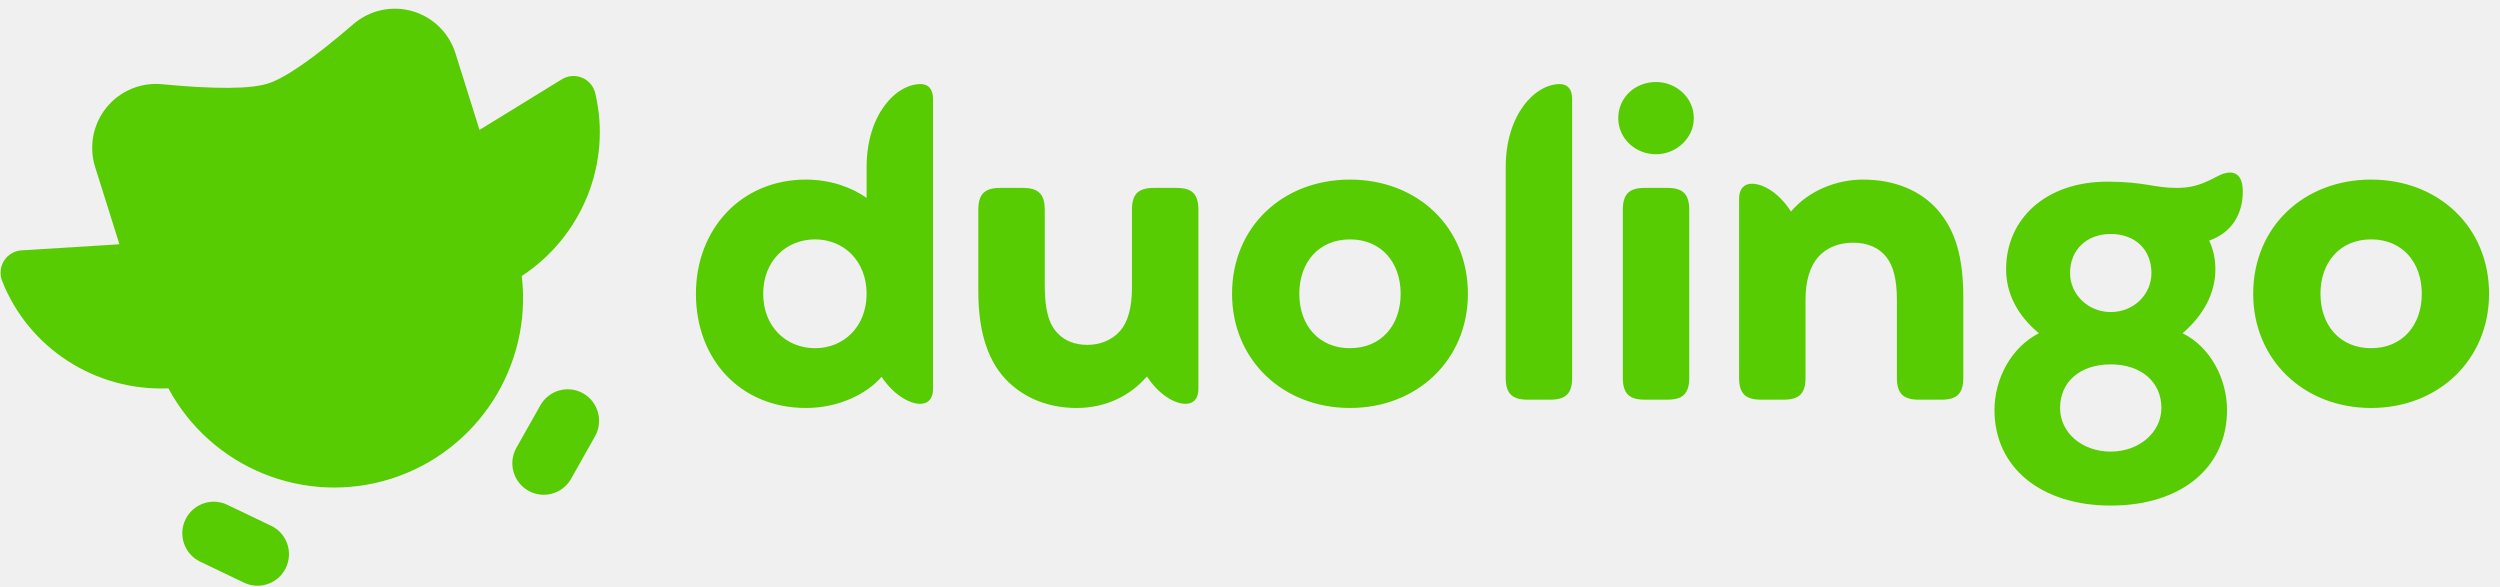
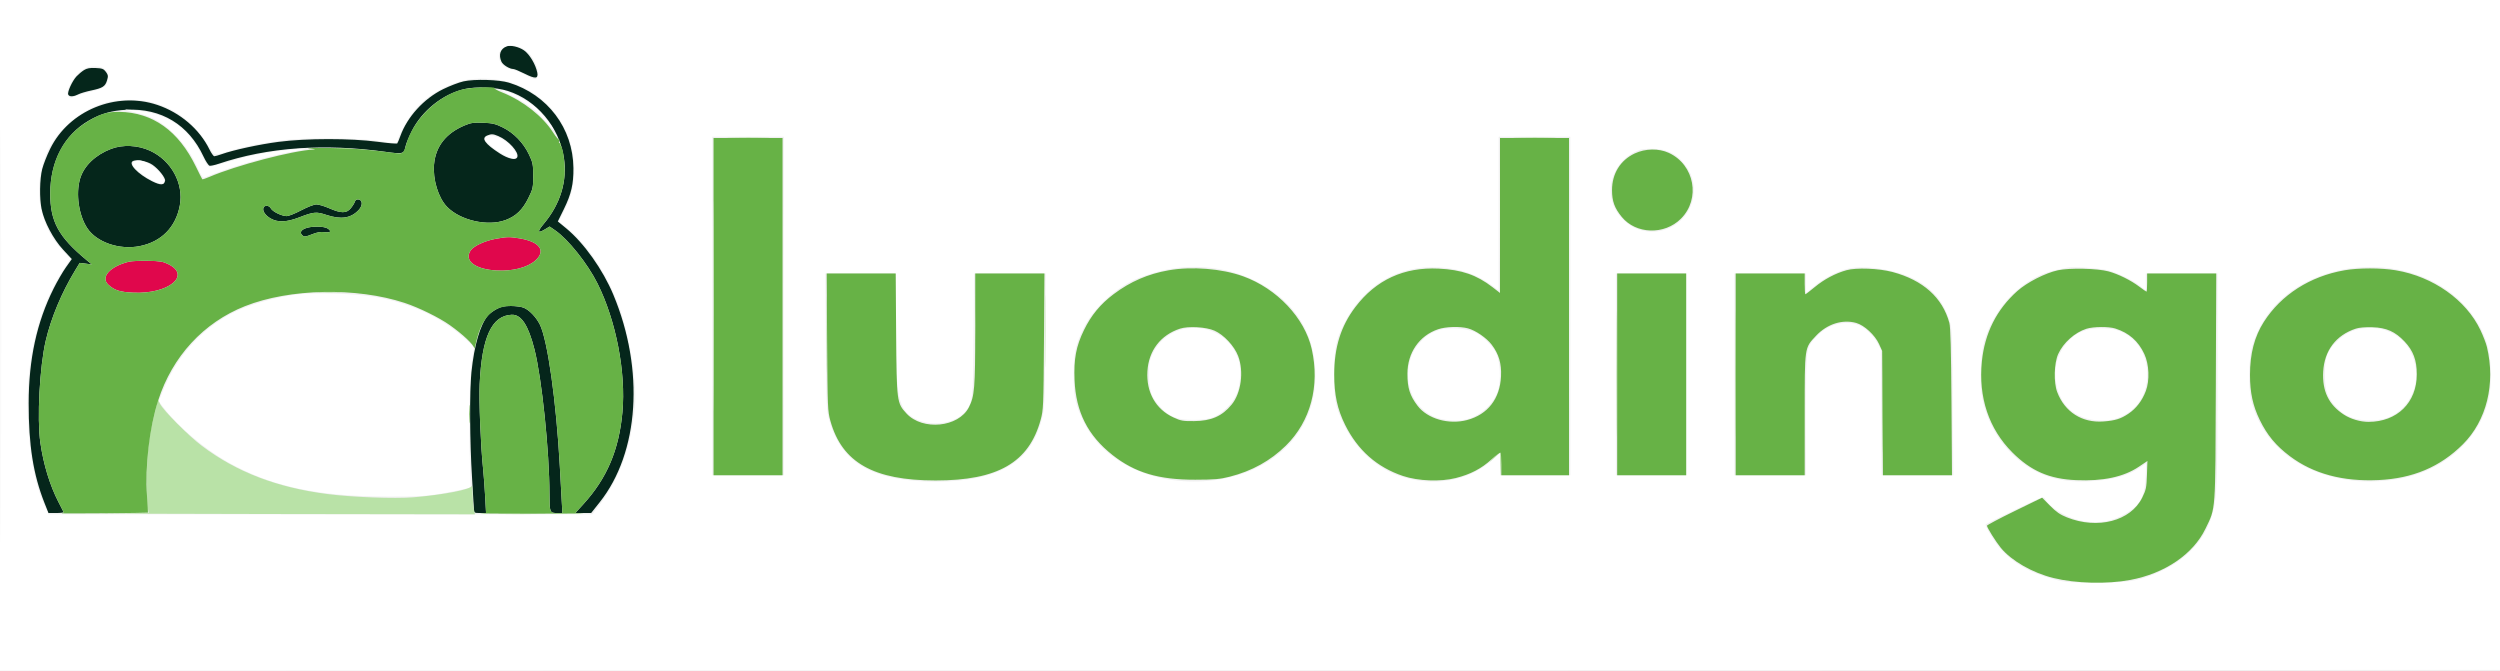
- <svg xmlns="http://www.w3.org/2000/svg" width="179" height="42" viewBox="0 0 179 42" fill="none">
-   <path fill-rule="evenodd" clip-rule="evenodd" d="M37.359 19.762C38.118 26.218 34.196 32.308 28.015 34.273C21.833 36.237 15.136 33.523 12.056 27.806C6.804 28.022 2.035 24.907 0.152 20.115C-0.036 19.637 0.017 19.098 0.292 18.664C0.568 18.231 1.034 17.956 1.545 17.924L8.55 17.49L6.811 11.957C6.352 10.495 6.654 8.9 7.616 7.707C8.577 6.514 10.071 5.884 11.592 6.029C15.398 6.392 17.925 6.377 19.174 5.984C20.422 5.591 22.466 4.171 25.303 1.725C26.465 0.725 28.05 0.376 29.521 0.797C30.992 1.219 32.153 2.353 32.612 3.817L34.333 9.3L40.226 5.678C40.663 5.409 41.202 5.366 41.675 5.562C42.149 5.758 42.5 6.17 42.619 6.67C43.804 11.643 41.717 16.9 37.359 19.762ZM19.436 37.657L16.239 36.126C15.121 35.613 13.799 36.097 13.271 37.211C12.742 38.325 13.204 39.658 14.306 40.203L17.505 41.734C18.624 42.246 19.946 41.763 20.474 40.648C21.002 39.534 20.541 38.201 19.438 37.656L19.436 37.657ZM41.755 28.165C41.236 27.87 40.621 27.794 40.046 27.954C39.471 28.115 38.983 28.498 38.69 29.019L36.946 32.112C36.375 33.191 36.764 34.53 37.823 35.132C38.883 35.734 40.228 35.381 40.859 34.336L42.602 31.243C43.215 30.157 42.836 28.78 41.755 28.165L41.755 28.165Z" fill="#58CC02" />
-   <path d="M118.572 5.871C117.055 5.871 115.866 7 115.866 8.457C115.866 9.885 117.055 11.044 118.572 11.044C120.029 11.044 121.277 9.885 121.277 8.457C121.277 7 120.029 5.871 118.572 5.871ZM65.914 6.019C64.16 6.019 62.048 8.19 62.048 11.966V14.166C60.948 13.393 59.432 12.858 57.708 12.858C53.069 12.858 49.828 16.396 49.828 21.035C49.828 25.733 53.01 29.211 57.708 29.211C60.086 29.211 62.108 28.171 63.119 26.981C63.952 28.23 65.081 28.914 65.884 28.914C66.449 28.914 66.806 28.557 66.806 27.843V7.09C66.806 6.376 66.479 6.019 65.914 6.019ZM111.673 6.019C109.919 6.019 107.808 8.19 107.808 11.966V27.041C107.808 28.141 108.224 28.617 109.384 28.617H110.99C112.149 28.617 112.565 28.141 112.565 27.041V7.09C112.565 6.376 112.238 6.019 111.673 6.019ZM159.663 12.352C159.395 12.352 159.098 12.442 158.712 12.65C157.493 13.304 156.809 13.453 155.798 13.453C154.281 13.453 153.508 13.007 150.892 13.007C146.461 13.007 143.637 15.683 143.637 19.28C143.637 21.035 144.469 22.61 145.986 23.859C143.994 24.87 142.804 27.13 142.804 29.36C142.804 33.493 146.164 36.199 151.13 36.199C156.154 36.199 159.455 33.493 159.455 29.36C159.455 27.13 158.266 24.84 156.273 23.859C157.73 22.61 158.622 21.035 158.622 19.28C158.622 18.537 158.474 17.853 158.176 17.229C159.841 16.634 160.585 15.296 160.585 13.691C160.585 12.917 160.317 12.352 159.663 12.352ZM96.658 12.858C91.841 12.858 88.214 16.247 88.214 21.035C88.214 25.762 91.841 29.211 96.658 29.211C101.475 29.211 105.102 25.762 105.102 21.035C105.102 16.247 101.475 12.858 96.658 12.858ZM133.379 12.858C131.476 12.858 129.484 13.661 128.235 15.147C127.402 13.839 126.272 13.155 125.44 13.155C124.875 13.155 124.518 13.512 124.518 14.226V27.041C124.518 28.141 124.935 28.617 126.094 28.617H127.7C128.859 28.617 129.276 28.141 129.276 27.041V21.451C129.276 20.083 129.603 19.072 130.168 18.418C130.762 17.734 131.654 17.377 132.665 17.377C133.736 17.377 134.538 17.734 135.074 18.418C135.579 19.072 135.817 20.053 135.817 21.481V27.041C135.817 28.2 136.293 28.617 137.393 28.617H138.998C140.099 28.617 140.574 28.2 140.574 27.041V21.332C140.574 18.329 139.98 16.485 138.761 15.058C137.541 13.661 135.698 12.858 133.379 12.858ZM169.772 12.858C164.956 12.858 161.328 16.247 161.328 21.035C161.328 25.762 164.956 29.211 169.772 29.211C174.589 29.211 178.217 25.762 178.217 21.035C178.217 16.247 174.589 12.858 169.772 12.858ZM84.23 13.453H82.624C81.464 13.453 81.048 13.928 81.048 15.028V20.559C81.048 22.075 80.751 23.086 80.156 23.74C79.621 24.335 78.788 24.692 77.867 24.692C76.945 24.692 76.231 24.395 75.726 23.859C75.102 23.205 74.804 22.224 74.804 20.41V15.028C74.804 13.869 74.328 13.453 73.228 13.453H71.623C70.522 13.453 70.047 13.869 70.047 15.028V20.856C70.047 23.889 70.79 26 72.217 27.368C73.407 28.498 75.042 29.211 77.094 29.211C79.145 29.211 80.929 28.349 82.118 26.951C82.951 28.23 84.081 28.914 84.884 28.914C85.449 28.914 85.805 28.557 85.805 27.843V15.028C85.805 13.928 85.389 13.453 84.23 13.453ZM119.374 13.453H117.769C116.669 13.453 116.193 13.869 116.193 15.028V27.041C116.193 28.2 116.669 28.617 117.769 28.617H119.374C120.475 28.617 120.95 28.2 120.95 27.041V15.028C120.95 13.869 120.475 13.453 119.374 13.453ZM151.13 16.753C152.884 16.753 154.043 17.883 154.043 19.548C154.043 21.094 152.765 22.343 151.13 22.343C149.524 22.343 148.216 21.094 148.216 19.548C148.216 17.883 149.405 16.753 151.13 16.753ZM58.362 24.93C56.28 24.93 54.645 23.384 54.645 21.035C54.645 18.686 56.28 17.14 58.362 17.14C60.413 17.14 62.048 18.686 62.048 21.035C62.048 23.384 60.413 24.93 58.362 24.93ZM96.658 24.93C94.428 24.93 93.031 23.294 93.031 21.035C93.031 18.775 94.428 17.14 96.658 17.14C98.888 17.14 100.286 18.775 100.286 21.035C100.286 23.294 98.888 24.93 96.658 24.93ZM169.772 24.93C167.542 24.93 166.145 23.294 166.145 21.035C166.145 18.775 167.542 17.14 169.772 17.14C172.002 17.14 173.4 18.775 173.4 21.035C173.4 23.294 172.002 24.93 169.772 24.93ZM151.13 32.333C149.048 32.333 147.502 30.965 147.502 29.211C147.502 27.338 148.929 26.089 151.13 26.089C153.33 26.089 154.757 27.368 154.757 29.211C154.757 30.936 153.181 32.333 151.13 32.333Z" fill="#58CC02" />
+ <svg xmlns="http://www.w3.org/2000/svg" width="1920" height="515" viewBox="0 0 1920 515" version="1.1">
+   <path d="M 380.482 183.456 C 372.507 184.905, 363.890 188.891, 361.570 192.204 C 356.047 200.088, 364.719 206.855, 381.500 207.756 C 393.667 208.410, 405.095 205.463, 411.118 200.118 C 419.581 192.607, 414.548 185.593, 398.871 183.049 C 391.129 181.793, 389.427 181.830, 380.482 183.456 M 98.982 200.996 C 84.335 204.645, 76.956 212.953, 83.250 218.709 C 87.917 222.976, 92.177 224.318, 102.500 224.773 C 129.247 225.950, 146.912 211.706, 129.500 203 C 125.180 200.840, 123.004 200.474, 113.500 200.310 C 107.450 200.205, 100.917 200.514, 98.982 200.996" stroke="none" fill="#e0074c" fill-rule="evenodd" />
+   <path d="M 389 35.659 C 384.227 37.575, 382.732 42.122, 385.139 47.405 C 386.256 49.858, 391.382 53, 394.267 53 C 395.072 53, 398.961 54.616, 402.908 56.591 C 411.236 60.757, 413.554 60.552, 412.610 55.735 C 411.393 49.529, 406.662 41.612, 402.416 38.677 C 398.415 35.912, 391.978 34.464, 389 35.659 M 64.500 53.853 C 62.850 54.895, 60.287 57.041, 58.804 58.623 C 55.538 62.107, 51.633 70.601, 52.390 72.573 C 53.100 74.424, 56.344 74.391, 60.011 72.494 C 61.612 71.666, 66.084 70.324, 69.948 69.511 C 78.848 67.639, 80.788 66.404, 82.199 61.715 C 83.196 58.402, 83.085 57.590, 81.317 55.215 C 79.572 52.871, 78.489 52.463, 73.398 52.230 C 68.988 52.028, 66.743 52.438, 64.500 53.853 M 356 62.486 C 352.425 63.288, 345.327 66.006, 340.227 68.526 C 325.474 75.818, 312.764 89.776, 307.468 104.500 C 306.479 107.250, 305.406 109.797, 305.085 110.160 C 304.763 110.523, 297.975 109.949, 290 108.886 C 269.404 106.139, 235.188 106.158, 214 108.929 C 199.094 110.879, 179.291 115.171, 170.124 118.440 C 167.718 119.298, 165.224 120, 164.583 120 C 163.941 120, 162.248 117.617, 160.820 114.705 C 153.185 99.137, 138.287 86.428, 120.802 80.566 C 89.179 69.964, 53.010 84.791, 38.522 114.296 C 36.036 119.358, 33.282 126.385, 32.402 129.910 C 30.475 137.633, 30.248 152.268, 31.929 160.500 C 33.955 170.426, 40.940 183.611, 48.491 191.768 L 55.139 198.947 50.684 205.224 C 48.234 208.676, 43.958 216.043, 41.182 221.597 C 28.241 247.486, 22.058 275.898, 22.020 309.644 C 21.983 341.960, 25.551 364.472, 34.161 386.250 L 37.225 394 43.196 394 C 46.480 394, 49.013 393.662, 48.825 393.250 C 48.637 392.837, 46.856 389.350, 44.867 385.500 C 38.285 372.758, 33.347 356.572, 30.985 340 C 28.333 321.386, 30.433 281.745, 35.141 261.577 C 39.170 244.315, 47.381 224.657, 57.569 207.887 L 61.201 201.908 65.850 202.494 L 70.500 203.080 66.524 199.790 C 44.923 181.915, 38.532 170.187, 38.575 148.500 C 38.623 123.838, 49.252 103.723, 68.047 92.724 C 77.150 87.396, 85.825 84.872, 97 84.299 C 123.746 82.928, 144.869 95.722, 156.305 120.219 C 158.031 123.915, 160.130 127.092, 160.971 127.279 C 161.812 127.467, 164.975 126.786, 168 125.767 C 205.608 113.096, 249.045 110.001, 296.230 116.630 C 309.399 118.480, 310.361 118.219, 311.433 112.505 C 311.786 110.622, 313.933 105.350, 316.202 100.790 C 324.014 85.099, 339.952 72.331, 356.613 68.417 C 365.624 66.300, 380.950 66.960, 390.015 69.855 C 412.133 76.918, 429.414 97.450, 433.069 121.009 C 435.832 138.815, 430.420 156.661, 417.653 171.845 C 412.356 178.145, 412.774 179.655, 418.798 175.982 L 422.097 173.971 426.313 176.871 C 436.373 183.793, 451.264 202.464, 458.886 217.712 C 473.101 246.153, 480.806 285.892, 478.039 316.500 C 475.415 345.530, 466.164 367.313, 447.993 387.250 L 441.841 394 447.918 394 L 453.995 394 460.548 385.750 C 490.927 347.505, 495.115 284.038, 471.062 226.393 C 462.979 207.020, 448.433 186.555, 434.737 175.285 L 428.399 170.070 433.049 160.604 C 438.748 148.997, 440.521 141.357, 440.382 129 C 440.039 98.494, 420.563 72.671, 391 63.523 C 383.360 61.159, 364.426 60.598, 356 62.486 M 356.730 96.361 C 342.498 102.360, 334.620 112.403, 333.362 126.152 C 332.300 137.768, 336.585 151.846, 343.304 158.814 C 353.418 169.302, 374.634 174.102, 388.292 168.992 C 396.239 166.018, 401.336 161.122, 405.722 152.248 C 409.295 145.018, 409.500 144.087, 409.500 135.052 C 409.500 126.379, 409.205 124.878, 406.299 118.741 C 402.027 109.723, 394.675 102.102, 386.222 97.927 C 380.522 95.113, 378.207 94.557, 371 94.269 C 363.763 93.979, 361.642 94.290, 356.730 96.361 M 374.250 104.031 C 369.268 106.034, 372.396 110.525, 383.905 117.897 C 390.478 122.107, 396.285 123.306, 397.299 120.662 C 398.739 116.911, 390.468 107.765, 382.705 104.521 C 378.606 102.808, 377.458 102.742, 374.250 104.031 M 85.341 114.335 C 73.257 118.941, 64.439 127.417, 61.526 137.226 C 58.082 148.822, 60.474 165.334, 67.033 175.236 C 74.217 186.082, 91.685 192.093, 107.169 189.047 C 123.909 185.753, 135.014 174.509, 138.108 157.720 C 141.199 140.942, 131.563 123.274, 115.222 115.757 C 105.880 111.460, 94.326 110.910, 85.341 114.335 M 102.250 123.609 C 98.036 125.490, 105.673 133.654, 116.846 139.212 C 123.344 142.445, 126.094 142.342, 126.785 138.841 C 127.216 136.657, 121.873 129.867, 117.153 126.601 C 113.086 123.787, 105.336 122.231, 102.250 123.609 M 272.517 154.947 C 272.157 156.082, 270.728 158.358, 269.342 160.005 C 266.032 163.939, 261.971 163.937, 253 160 C 249.241 158.350, 244.749 157, 243.018 157 C 241.218 157, 236.217 158.927, 231.339 161.500 C 226.647 163.975, 221.614 165.990, 220.154 165.978 C 216.363 165.947, 209.358 162.537, 208.045 160.085 C 206.735 157.636, 203.200 157.316, 202.336 159.567 C 201.407 161.989, 203.814 165.527, 207.987 167.872 C 213.430 170.932, 220.152 170.663, 229.650 167.005 C 240.937 162.659, 242.902 162.472, 250.545 165.015 C 261.921 168.801, 269.502 167.654, 275.499 161.241 C 278.651 157.869, 278.566 153.652, 275.336 153.192 C 273.864 152.982, 272.962 153.544, 272.517 154.947 M 234.250 175.491 C 230.748 177.013, 230.109 179.016, 232.495 180.996 C 233.705 182, 235.044 181.808, 239.524 179.990 C 243.414 178.411, 246.237 177.903, 249.029 178.277 C 253.732 178.908, 254.912 177.752, 251.794 175.568 C 248.961 173.584, 238.742 173.538, 234.250 175.491 M 381 237.571 C 378.525 238.971, 375.681 241.103, 374.680 242.309 C 368.762 249.432, 364.172 265.299, 362.051 285.966 C 360.565 300.453, 360.785 339.436, 362.505 366.500 C 363.310 379.150, 363.975 390.512, 363.984 391.750 C 363.998 393.757, 364.500 394, 368.635 394 L 373.271 394 372.581 381.250 C 372.201 374.238, 371.490 364.675, 371 360 C 369.146 342.301, 367.768 307.979, 368.383 294.817 C 370.066 258.792, 377.690 242.345, 392.989 241.735 C 400.324 241.442, 405.759 249.710, 410.489 268.357 C 416.157 290.702, 421.949 346.578, 422.009 379.500 C 422.035 393.433, 422.252 394, 427.568 394 L 431.903 394 431.448 385.750 C 431.197 381.212, 430.527 368.950, 429.957 358.500 C 427.217 308.255, 420.524 260.827, 414.514 249.068 C 411.635 243.433, 406.546 238.144, 402.282 236.352 C 400.512 235.609, 396.012 235.005, 392.282 235.012 C 386.874 235.022, 384.588 235.540, 381 237.571" stroke="none" fill="#05261b" fill-rule="evenodd" />
+   <path d="M 0 257.501 L 0 515.001 960.250 514.751 L 1920.500 514.500 1920.752 257.250 L 1921.004 0 960.502 0 L 0 0 0 257.501 M 0.492 258 C 0.492 399.625, 0.608 457.562, 0.750 386.750 C 0.892 315.937, 0.892 200.062, 0.750 129.250 C 0.608 58.437, 0.492 116.375, 0.492 258 M 385.455 37.455 C 380.935 41.974, 383.238 49.678, 389.904 52.345 C 392.179 53.255, 394.594 53.993, 395.270 53.985 C 395.947 53.977, 399.802 55.660, 403.837 57.726 C 410.720 61.249, 411.255 61.371, 412.473 59.706 C 414.659 56.716, 412.394 49.045, 407.317 42.241 C 402.025 35.151, 390.321 32.589, 385.455 37.455 M 65.500 52.424 C 60.922 54.478, 55.162 61.068, 53.022 66.699 C 51.372 71.043, 51.294 72.019, 52.470 73.628 C 53.707 75.320, 54.158 75.369, 57.169 74.141 C 60.199 72.906, 64.765 71.578, 75.248 68.884 C 80.566 67.517, 83 64.535, 83 59.384 C 83 55.996, 82.471 54.729, 80.365 53.073 C 77.272 50.639, 70.169 50.330, 65.500 52.424 M 357.897 61.435 C 343.026 64.554, 328.112 73.196, 318.812 84.084 C 313.979 89.742, 306.687 102.525, 305.596 107.250 C 304.858 110.448, 304.724 110.461, 292.500 108.445 C 277.659 105.998, 237.327 105.435, 220 107.433 C 203.539 109.332, 189.386 112.065, 177 115.737 C 163.508 119.737, 164.838 119.983, 160.584 112.708 C 150.245 95.029, 135.054 83.326, 116 78.359 C 107.556 76.159, 91.678 76.159, 83 78.361 C 63.172 83.392, 45.207 97.858, 36.878 115.500 C 24.681 141.336, 28.958 171.750, 47.622 191.909 L 54.051 198.853 48.456 207.437 C 29.375 236.710, 19.792 275.962, 21.343 318.500 C 22.471 349.439, 26.406 370.703, 34.250 388.250 L 37.268 395 246.075 395 L 454.883 395 459.287 389.250 C 474.364 369.562, 482.401 349.627, 486.450 321.872 C 488.397 308.524, 488.397 301.416, 486.451 284.202 C 484.615 267.958, 480.120 248.173, 475.273 235 C 466.298 210.608, 451.131 187.757, 435.495 175.071 L 429.257 170.010 433.567 161.421 C 438.911 150.774, 441 141.861, 441 129.713 C 441 99.299, 421.529 72.618, 392.649 63.459 C 382.743 60.317, 367.467 59.427, 357.897 61.435 M 392.573 73.363 C 405.815 79.836, 413.839 86.263, 423.332 98 C 424.888 99.925, 425.657 100.482, 425.039 99.238 C 423.601 96.340, 415.441 86.309, 412.081 83.308 C 407.215 78.963, 399.496 74.286, 392.829 71.644 C 382.704 67.631, 382.578 68.478, 392.573 73.363 M 98.500 85.030 C 100.150 85.484, 104.505 86.604, 108.177 87.519 C 125.698 91.884, 142.429 107.907, 152.209 129.687 C 154.667 135.161, 155.880 136.857, 157 136.387 C 175.717 128.544, 206.107 119.694, 226.910 116.028 C 239.776 113.760, 235.059 113.463, 217.994 115.466 C 202.125 117.329, 189.589 119.929, 174.761 124.434 C 168.305 126.395, 162.160 128, 161.106 128 C 159.721 128, 158.326 126.156, 156.080 121.357 C 145.700 99.175, 130.055 87.677, 106.714 85.074 C 95.803 83.858, 94.210 83.849, 98.500 85.030 M 372.887 105.637 C 371.694 107.073, 372.137 107.809, 376.504 111.652 C 382.609 117.024, 393.028 122.587, 395.329 121.704 C 397.738 120.779, 397.402 118.855, 394.014 114.178 C 388.451 106.498, 376.261 101.570, 372.887 105.637 M 547 235 L 547 365 574.500 365 L 602 365 602 235 L 602 105 574.500 105 L 547 105 547 235 M 1151 164.032 L 1151 223.063 1145.391 218.919 C 1134.052 210.543, 1121.384 206.284, 1104.982 205.334 C 1073.520 203.512, 1046.805 219.414, 1032.128 248.701 C 1026.002 260.926, 1024.500 268.566, 1024.501 287.500 C 1024.502 306.618, 1025.557 312.215, 1031.554 324.911 C 1040.776 344.436, 1056.341 359.048, 1074.778 365.490 C 1100.309 374.410, 1128.498 369.537, 1146.211 353.142 L 1152 347.785 1152 356.392 L 1152 365 1179 365 L 1206 365 1206 235 L 1206 105 1178.500 105 L 1151 105 1151 164.032 M 1260 114.886 C 1242.053 120.716, 1232.561 140.062, 1239.089 157.509 C 1241.985 165.249, 1249.666 172.983, 1257.291 175.836 C 1277.488 183.393, 1299.035 169.894, 1300.743 148.614 C 1301.428 140.083, 1299.181 132.929, 1293.596 125.858 C 1287.475 118.107, 1280.291 114.585, 1270 114.290 C 1265.875 114.171, 1261.375 114.440, 1260 114.886 M 103.750 123.689 C 102.787 123.941, 102 124.967, 102 125.970 C 102 129.477, 116.131 139.660, 122.414 140.680 C 125.465 141.175, 125.999 140.981, 125.996 139.381 C 125.987 134.708, 119.213 127.658, 111.728 124.531 C 108.020 122.981, 106.908 122.864, 103.750 123.689 M 898.500 206.595 C 889.115 208.257, 876.555 212.215, 869.500 215.735 C 853.841 223.549, 838.819 238.267, 831.977 252.500 C 825.860 265.225, 824.582 271.360, 824.582 288 C 824.582 304.679, 825.871 310.839, 832.011 323.500 C 846.820 354.036, 882.808 372.008, 924.301 369.588 C 971.619 366.829, 1006.260 337.294, 1009.822 296.674 C 1012.466 266.517, 1001.849 241.952, 978.637 224.517 C 957.057 208.307, 926.915 201.566, 898.500 206.595 M 1418.678 206.507 C 1410.414 208.607, 1400.841 213.627, 1393.403 219.763 L 1387 225.044 1387 217.522 L 1387 210 1359.500 210 L 1332 210 1332 287.500 L 1332 365 1359.500 365 L 1387 365 1387.022 318.250 C 1387.047 265.380, 1386.746 267.587, 1395.174 258.409 C 1403.305 249.555, 1415.421 245.949, 1426.193 249.176 C 1431.500 250.766, 1438.510 257.145, 1441.797 263.377 L 1444.500 268.500 1444.786 316.750 L 1445.073 365 1472.617 365 L 1500.160 365 1499.754 309.250 C 1499.402 261.033, 1499.122 252.721, 1497.682 247.733 C 1492.683 230.421, 1482.431 219.188, 1465.114 212.047 C 1450.620 206.070, 1430.054 203.617, 1418.678 206.507 M 1587.500 205.557 C 1586.400 205.811, 1583.025 206.513, 1580 207.117 C 1554.687 212.164, 1531.975 234.462, 1523.920 262.171 C 1520.864 272.685, 1520.134 294.614, 1522.457 306.098 C 1525.896 323.100, 1534.651 338.883, 1546.908 350.180 C 1563.085 365.089, 1580.985 371.017, 1605.500 369.583 C 1622.877 368.567, 1634.153 365.431, 1643.462 359.026 L 1648.236 355.741 1647.852 366.133 C 1647.367 379.227, 1644.499 386.010, 1637.200 391.326 C 1625.104 400.135, 1613.542 402.696, 1598.458 399.908 C 1587.205 397.827, 1574.171 389.863, 1570.346 382.728 C 1569.490 381.131, 1567.228 382.005, 1547.448 391.574 C 1535.377 397.414, 1525.285 402.401, 1525.023 402.657 C 1524.242 403.417, 1530.178 413.721, 1534.758 419.558 C 1543.786 431.061, 1558.374 439.800, 1576.794 444.741 C 1585.830 447.164, 1588.052 447.349, 1609 447.422 C 1634.485 447.510, 1641.114 446.501, 1656 440.264 C 1677.724 431.163, 1692.377 416.223, 1698.434 397 C 1702.666 383.572, 1702.994 375.924, 1702.997 290.750 L 1703 210 1675.500 210 L 1648 210 1648 216.493 L 1648 222.987 1643.250 219.341 C 1637.354 214.816, 1626.421 209.573, 1618.500 207.472 C 1612.678 205.928, 1591.541 204.622, 1587.500 205.557 M 1801.500 206.595 C 1765.320 212.999, 1738.646 234.933, 1729.810 265.545 C 1726.783 276.032, 1726.537 298.820, 1729.341 309 C 1738.536 342.383, 1767.205 364.581, 1807 369.133 C 1818.688 370.470, 1834.081 369.654, 1845.917 367.071 C 1879.833 359.669, 1905.402 335.519, 1911.549 305.081 C 1914.083 292.536, 1913.217 273.211, 1909.652 262.744 C 1897.683 227.603, 1861.919 204.713, 1819.574 205.090 C 1814.033 205.139, 1805.900 205.817, 1801.500 206.595 M 634.237 262.250 C 634.588 312.425, 634.690 314.818, 636.807 322.500 C 643.332 346.176, 657.428 359.857, 681.500 365.874 C 703.246 371.309, 734.547 371.281, 755.500 365.807 C 780.130 359.372, 793.903 345.789, 800.191 321.730 C 802.229 313.933, 802.363 310.779, 802.743 261.750 L 803.143 210 775.618 210 L 748.093 210 747.766 256.250 C 747.401 307.989, 747.226 309.423, 740.366 317.017 C 731.065 327.311, 708.633 327.988, 697.907 318.297 C 689.455 310.661, 688.042 300.578, 688.017 247.750 L 688 210 660.936 210 L 633.872 210 634.237 262.250 M 1241 287.500 L 1241 365 1268 365 L 1295 365 1295 287.500 L 1295 210 1268 210 L 1241 210 1241 287.500 M 229 226.043 C 209.793 228.385, 188.958 234.537, 176.033 241.683 C 153.040 254.394, 135.559 274.346, 125.451 299.412 L 121.909 308.197 125.830 313.349 C 136.562 327.447, 157.127 344.878, 174.691 354.764 C 208.409 373.742, 243.743 381.338, 298.500 381.381 C 321.963 381.399, 327.203 381.109, 338.500 379.167 C 345.650 377.938, 353.750 376.352, 356.500 375.642 L 361.500 374.351 361 357.925 C 359.986 324.628, 360.620 288.132, 362.405 277 L 364.088 266.500 358.294 261.132 C 339.876 244.067, 316.359 232.986, 288 228.009 C 273.846 225.525, 241.960 224.462, 229 226.043 M 911.659 252.199 C 900.195 253.675, 890.201 261.071, 885.170 271.804 C 882.807 276.845, 882.500 278.707, 882.503 288 C 882.506 300.432, 884.178 305.069, 891.466 312.860 C 898.356 320.226, 904.173 322.462, 916.500 322.483 C 928.908 322.504, 934.436 320.592, 941.623 313.795 C 949.313 306.522, 952.401 298.989, 952.401 287.500 C 952.401 279.798, 952.001 277.619, 949.627 272.390 C 942.976 257.743, 928.480 250.034, 911.659 252.199 M 1814.602 252.206 C 1806.810 253.209, 1800.567 256.349, 1794.687 262.223 C 1787.275 269.627, 1785.506 274.399, 1785.503 287 C 1785.499 299.963, 1787.334 305.359, 1794.225 312.645 C 1800.500 319.279, 1807.067 322.172, 1817.254 322.788 C 1829.534 323.531, 1838.375 320.431, 1845.645 312.833 C 1853.683 304.432, 1857.074 292.990, 1855.021 281.196 C 1851.552 261.280, 1835.205 249.555, 1814.602 252.206 M 1105.500 253.343 C 1099.143 255.443, 1095.794 257.532, 1091.355 262.170 C 1086.118 267.640, 1083.460 272.949, 1082.041 280.774 C 1079.014 297.464, 1086.584 313.203, 1100.814 319.809 C 1107.642 322.978, 1119.521 323.945, 1126.824 321.925 C 1137.893 318.865, 1147.603 309.614, 1150.612 299.262 C 1152.817 291.678, 1152.150 278.251, 1149.246 271.765 C 1146.545 265.732, 1138.931 258.107, 1132.500 254.995 C 1126.446 252.065, 1112.037 251.183, 1105.500 253.343 M 1602.500 253.399 C 1596.042 255.441, 1592.656 257.565, 1588.269 262.324 C 1580.246 271.028, 1577.109 281.776, 1579.058 293.879 C 1581.847 311.200, 1593.852 321.973, 1611.324 322.833 C 1620.581 323.289, 1626.676 321.865, 1633.370 317.681 C 1643.527 311.333, 1649.125 300.609, 1649.125 287.500 C 1649.125 271.115, 1639.845 257.767, 1625.438 253.431 C 1619.658 251.692, 1607.950 251.675, 1602.500 253.399" stroke="none" fill="#ffffff" fill-rule="evenodd" />
+   <path d="M 561.310 105.748 C 568.905 105.918, 581.055 105.918, 588.310 105.747 C 595.564 105.576, 589.350 105.437, 574.500 105.438 C 559.650 105.438, 553.714 105.578, 561.310 105.748 M 1165.310 105.748 C 1172.905 105.918, 1185.055 105.918, 1192.310 105.747 C 1199.564 105.576, 1193.350 105.437, 1178.500 105.438 C 1163.650 105.438, 1157.714 105.578, 1165.310 105.748 M 634.462 257 C 634.462 283.125, 634.591 293.813, 634.749 280.750 C 634.907 267.688, 634.907 246.313, 634.749 233.250 C 634.591 220.188, 634.462 230.875, 634.462 257 M 802.460 254.500 C 802.460 279.250, 802.590 289.232, 802.749 276.682 C 802.908 264.132, 802.908 243.882, 802.749 231.682 C 802.590 219.482, 802.460 229.750, 802.460 254.500 M 1241.476 287.500 C 1241.476 330.400, 1241.599 347.804, 1241.750 326.176 C 1241.900 304.547, 1241.900 269.447, 1241.750 248.176 C 1241.599 226.904, 1241.476 244.600, 1241.476 287.500 M 1332.476 287.500 C 1332.476 330.400, 1332.599 347.804, 1332.750 326.176 C 1332.900 304.547, 1332.900 269.447, 1332.750 248.176 C 1332.599 226.904, 1332.476 244.600, 1332.476 287.500 M 245.296 224.744 C 249.583 224.932, 256.333 224.931, 260.296 224.742 C 264.258 224.552, 260.750 224.399, 252.500 224.400 C 244.250 224.401, 241.008 224.556, 245.296 224.744 M 1445.461 319 C 1445.461 344.575, 1445.591 355.038, 1445.749 342.250 C 1445.907 329.463, 1445.907 308.538, 1445.749 295.750 C 1445.591 282.963, 1445.461 293.425, 1445.461 319 M 118.664 317.724 C 114.265 335.578, 112.794 347.943, 112.742 367.500 C 112.716 377.400, 113.027 387.406, 113.433 389.736 L 114.171 393.972 81.336 394.250 C 63.276 394.403, 119.652 394.634, 206.616 394.764 L 364.731 395 363.909 390.750 C 363.457 388.413, 363.015 383.125, 362.928 379 C 362.840 374.875, 362.568 372.258, 362.323 373.184 C 361.605 375.904, 340.797 379.966, 317.420 381.948 C 303.416 383.135, 270.382 381.876, 251.500 379.435 C 212.554 374.400, 181.816 362.603, 154.988 342.394 C 144.680 334.629, 125.251 315.068, 122.782 309.969 L 121.319 306.949 118.664 317.724 M 1147.451 351.251 L 1143.500 355.500 1147.750 351.547 L 1152 347.594 1152.204 356.547 L 1152.407 365.500 1152.747 357.093 C 1152.933 352.469, 1152.707 348.307, 1152.244 347.844 C 1151.782 347.382, 1149.625 348.915, 1147.451 351.251 M 385.250 394.747 C 392.262 394.919, 403.738 394.919, 410.750 394.747 C 417.762 394.575, 412.025 394.435, 398 394.435 C 383.975 394.435, 378.238 394.575, 385.250 394.747" stroke="none" fill="#b9e2a7" fill-rule="evenodd" />
+   <path d="M 355.645 68.584 C 336.376 73.249, 317.389 91.668, 311.922 111 C 309.996 117.812, 309.339 118.328, 303.533 117.573 C 280.868 114.628, 271.715 113.923, 252.500 113.640 C 240.400 113.462, 233.650 113.616, 237.500 113.982 C 241.350 114.348, 242.891 114.726, 240.925 114.823 C 224.688 115.625, 181.290 127.038, 160.608 135.944 C 157.918 137.102, 155.551 137.884, 155.348 137.682 C 155.146 137.479, 152.924 133.080, 150.411 127.906 C 137.084 100.469, 117.372 86.380, 91.643 85.903 C 81.691 85.718, 75.314 87.896, 64.374 95.212 C 47.766 106.321, 38.621 125.209, 38.575 148.500 C 38.532 170.187, 44.923 181.915, 66.524 199.790 L 70.500 203.080 65.850 202.494 L 61.201 201.908 57.569 207.887 C 47.381 224.657, 39.170 244.315, 35.141 261.577 C 30.433 281.745, 28.333 321.386, 30.985 340 C 33.347 356.572, 38.285 372.758, 44.867 385.500 C 46.856 389.350, 48.625 392.800, 48.797 393.166 C 48.970 393.532, 48.322 393.982, 47.358 394.166 C 46.394 394.350, 60.867 394.365, 79.520 394.199 C 98.174 394.033, 113.518 393.808, 113.620 393.699 C 113.721 393.590, 113.401 387.875, 112.908 381 C 111.272 358.176, 114.743 328.453, 121.492 307.500 C 132.362 273.746, 156.327 247.734, 188.173 235.121 C 222.484 221.531, 273.929 220.490, 310.767 232.638 C 321.816 236.282, 337.351 243.925, 345.525 249.739 C 355.693 256.972, 363.983 264.831, 364.100 267.350 C 364.156 268.533, 364.823 266.656, 365.584 263.180 C 369.747 244.166, 378.475 235, 392.417 235 C 396.073 235, 400.512 235.609, 402.282 236.352 C 406.546 238.144, 411.635 243.433, 414.514 249.068 C 420.524 260.827, 427.217 308.255, 429.957 358.500 C 430.527 368.950, 431.197 381.213, 431.448 385.750 L 431.903 394 427.568 394 C 422.252 394, 422.035 393.433, 422.009 379.500 C 421.949 346.578, 416.157 290.702, 410.489 268.357 C 405.759 249.710, 400.324 241.442, 392.989 241.735 C 377.690 242.345, 370.066 258.792, 368.383 294.817 C 367.768 307.979, 369.146 342.301, 371 360 C 371.490 364.675, 372.199 374.209, 372.577 381.186 L 373.264 393.872 368.882 394.186 C 366.472 394.359, 384.525 394.500, 409 394.500 C 433.475 394.500, 450.897 394.365, 447.716 394.199 L 441.933 393.898 448.039 387.199 C 466.161 367.318, 475.417 345.503, 478.039 316.500 C 480.806 285.892, 473.101 246.153, 458.886 217.712 C 451.264 202.464, 436.373 183.793, 426.313 176.871 L 422.097 173.971 418.798 175.982 C 412.774 179.655, 412.356 178.145, 417.653 171.845 C 426.963 160.772, 432.261 148.636, 433.536 135.456 C 434.236 128.219, 432.712 114.563, 430.969 112.463 C 430.446 111.832, 430.313 111.020, 430.675 110.658 C 431.037 110.296, 430.760 110, 430.060 110 C 429.266 110, 429.035 109.352, 429.446 108.280 C 429.809 107.335, 429.800 106.867, 429.427 107.240 C 429.053 107.614, 426.946 105.125, 424.745 101.710 C 416.707 89.238, 401.753 77.463, 385.827 71.064 C 382.077 69.557, 379.307 68.027, 379.671 67.662 C 380.915 66.419, 361.515 67.163, 355.645 68.584 M 356.730 96.361 C 342.498 102.360, 334.620 112.403, 333.362 126.152 C 332.300 137.768, 336.585 151.846, 343.304 158.814 C 353.418 169.302, 374.634 174.102, 388.292 168.992 C 396.239 166.018, 401.336 161.122, 405.722 152.248 C 409.295 145.018, 409.500 144.087, 409.500 135.052 C 409.500 126.379, 409.205 124.878, 406.299 118.741 C 402.027 109.723, 394.675 102.102, 386.222 97.927 C 380.522 95.113, 378.207 94.557, 371 94.269 C 363.763 93.979, 361.642 94.290, 356.730 96.361 M 548 235.500 L 548 365 574.500 365 L 601 365 601 235.500 L 601 106 574.500 106 L 548 106 548 235.500 M 1152 165.499 L 1152 224.998 1146.250 220.555 C 1134.071 211.144, 1122.536 207.165, 1104.942 206.306 C 1078.235 205.001, 1056.714 214.936, 1040.850 235.892 C 1029.807 250.479, 1024.717 266.732, 1024.688 287.500 C 1024.666 303.044, 1027.076 314.228, 1033.041 326.252 C 1042.711 345.746, 1057.557 358.868, 1077.500 365.547 C 1089.130 369.441, 1106.150 370.109, 1118 367.137 C 1129.274 364.309, 1137.714 359.913, 1145.409 352.863 C 1148.887 349.675, 1152.019 347.352, 1152.367 347.700 C 1152.715 348.048, 1153 352.083, 1153 356.667 L 1153 365 1179 365 L 1205 365 1205 235.500 L 1205 106 1178.500 106 L 1152 106 1152 165.499 M 85.341 114.335 C 73.257 118.941, 64.439 127.417, 61.526 137.226 C 58.082 148.822, 60.474 165.334, 67.033 175.236 C 74.217 186.082, 91.685 192.093, 107.169 189.047 C 123.909 185.753, 135.014 174.509, 138.108 157.720 C 141.199 140.942, 131.563 123.274, 115.222 115.757 C 105.880 111.460, 94.326 110.910, 85.341 114.335 M 1255.416 117.880 C 1244.410 123.087, 1238.044 133.391, 1238.044 146 C 1238.044 154.551, 1239.950 159.793, 1245.542 166.617 C 1256.468 179.950, 1278.312 180.593, 1290.952 167.952 C 1306.209 152.696, 1301.434 126.629, 1281.701 117.441 C 1273.945 113.830, 1263.612 114.002, 1255.416 117.880 M 272.517 154.947 C 272.157 156.082, 270.728 158.358, 269.342 160.005 C 266.032 163.939, 261.971 163.937, 253 160 C 249.241 158.350, 244.749 157, 243.018 157 C 241.218 157, 236.217 158.927, 231.339 161.500 C 226.647 163.975, 221.614 165.990, 220.154 165.978 C 216.363 165.947, 209.358 162.537, 208.045 160.085 C 206.735 157.636, 203.200 157.316, 202.336 159.567 C 201.407 161.989, 203.814 165.527, 207.987 167.872 C 213.430 170.932, 220.152 170.663, 229.650 167.005 C 240.937 162.659, 242.902 162.472, 250.545 165.015 C 261.921 168.801, 269.502 167.654, 275.499 161.241 C 278.651 157.869, 278.566 153.652, 275.336 153.192 C 273.864 152.982, 272.962 153.544, 272.517 154.947 M 234.250 175.491 C 230.748 177.013, 230.109 179.016, 232.495 180.996 C 233.705 182, 235.044 181.808, 239.524 179.990 C 243.414 178.411, 246.237 177.903, 249.029 178.277 C 253.732 178.908, 254.912 177.752, 251.794 175.568 C 248.961 173.584, 238.742 173.538, 234.250 175.491 M 380.482 183.456 C 372.507 184.905, 363.890 188.891, 361.570 192.204 C 356.047 200.088, 364.719 206.855, 381.500 207.756 C 393.667 208.410, 405.095 205.463, 411.118 200.118 C 419.581 192.607, 414.548 185.593, 398.871 183.049 C 391.129 181.793, 389.427 181.830, 380.482 183.456 M 98.982 200.996 C 84.335 204.645, 76.956 212.953, 83.250 218.709 C 87.917 222.976, 92.177 224.318, 102.500 224.773 C 129.247 225.950, 146.912 211.706, 129.500 203 C 125.180 200.840, 123.004 200.474, 113.500 200.310 C 107.450 200.205, 100.917 200.514, 98.982 200.996 M 897.500 207.588 C 881.662 210.375, 868.062 216.278, 855.270 225.918 C 845.094 233.585, 838.037 242.132, 832.496 253.500 C 826.440 265.922, 824.598 275.709, 825.262 291.927 C 826.263 316.349, 835.483 334.534, 854.445 349.480 C 871.649 363.041, 889.917 368.483, 918 368.414 C 932.859 368.377, 936.858 368.025, 944.500 366.081 C 961.476 361.760, 975.760 353.842, 987.599 342.189 C 1006.539 323.548, 1013.788 296.369, 1007.387 268 C 1002.016 244.195, 980.647 221.564, 954.688 212.187 C 938.350 206.285, 915.390 204.439, 897.500 207.588 M 1418.112 207.521 C 1409.553 209.918, 1401.035 214.440, 1393.777 220.441 C 1390.079 223.499, 1386.816 226, 1386.527 226 C 1386.237 226, 1386 222.400, 1386 218 L 1386 210 1359.500 210 L 1333 210 1333 287.500 L 1333 365 1359.500 365 L 1386 365 1386 318.583 C 1386 265.657, 1385.740 267.468, 1394.698 257.891 C 1403.176 248.828, 1414.976 245.053, 1425.565 248.018 C 1431.782 249.759, 1440.014 257.361, 1443.118 264.230 L 1445.500 269.500 1445.795 317.250 L 1446.091 365 1472.606 365 L 1499.121 365 1498.727 308.750 C 1498.445 268.527, 1497.983 251.218, 1497.105 248 C 1491.791 228.511, 1476.874 215.151, 1453.446 208.897 C 1442.981 206.104, 1425.590 205.426, 1418.112 207.521 M 1580.500 207.560 C 1570.699 209.705, 1556.764 216.845, 1549.240 223.576 C 1533.387 237.761, 1524.302 255.806, 1522.093 277.500 C 1519.287 305.062, 1527.443 329.430, 1545.519 347.489 C 1559.792 361.749, 1573.878 367.861, 1594.527 368.752 C 1615.193 369.645, 1630.958 366.276, 1642.576 358.485 L 1649.220 354.030 1648.851 364.804 C 1648.518 374.558, 1648.173 376.206, 1645.209 382.227 C 1636.376 400.170, 1610.994 406.795, 1587.350 397.329 C 1582.167 395.255, 1579.109 393.140, 1574.447 388.409 L 1568.336 382.207 1547.168 392.534 C 1535.526 398.214, 1526 403.257, 1526 403.739 C 1526 405.167, 1532.835 416.092, 1536.610 420.700 C 1544.786 430.678, 1560.878 439.919, 1577 443.896 C 1594.176 448.134, 1618.049 448.742, 1635.990 445.400 C 1662.616 440.440, 1684.346 425.634, 1693.817 406 C 1701.775 389.502, 1701.366 395.114, 1701.740 297.250 L 1702.073 210 1675.536 210 L 1649 210 1649 217 C 1649 220.850, 1648.784 224, 1648.520 224 C 1648.256 224, 1645.712 222.238, 1642.867 220.084 C 1636.462 215.237, 1626.808 210.466, 1619.239 208.409 C 1610.829 206.123, 1589.229 205.650, 1580.500 207.560 M 1800.500 207.588 C 1774.019 212.249, 1751.975 226.367, 1738.647 247.203 C 1731.434 258.479, 1728 271.637, 1728 288 C 1728 301.509, 1730.191 311.588, 1735.498 322.500 C 1741.206 334.233, 1747.920 342.304, 1758.728 350.423 C 1776.587 363.838, 1799.241 369.943, 1826.532 368.694 C 1853.055 367.480, 1874.071 358.588, 1891.500 341.205 C 1909.717 323.036, 1916.697 294.772, 1909.956 266.471 C 1909.305 263.737, 1907.056 257.900, 1904.959 253.500 C 1893.887 230.273, 1868.717 212.468, 1840.074 207.602 C 1828.715 205.672, 1811.420 205.665, 1800.500 207.588 M 635.236 262.750 C 635.570 313.322, 635.675 315.822, 637.764 323.300 C 646.692 355.249, 670.971 368.987, 718.526 368.997 C 766.268 369.008, 790.174 355.228, 799.193 322.500 C 801.310 314.818, 801.412 312.425, 801.763 262.250 L 802.128 210 775.564 210 L 749 210 748.983 252.750 C 748.964 298.044, 748.459 304.259, 744.103 312.797 C 736.230 328.230, 708.532 330.980, 696.160 317.558 C 688.743 309.511, 688.625 308.601, 688.235 256.250 L 687.890 210 661.389 210 L 634.887 210 635.236 262.750 M 1242 287.500 L 1242 365 1268.500 365 L 1295 365 1295 287.500 L 1295 210 1268.500 210 L 1242 210 1242 287.500 M 906.286 252.393 C 891.331 257.271, 882.148 269.270, 881.207 285.164 C 880.251 301.296, 887.598 314.310, 901.209 320.595 C 906.824 323.188, 908.520 323.491, 917 323.413 C 930.288 323.291, 938.598 319.648, 945.904 310.742 C 953.191 301.859, 955.408 285.424, 950.926 273.504 C 948.030 265.800, 939.911 257.083, 932.691 253.925 C 926.240 251.104, 912.656 250.316, 906.286 252.393 M 1104.438 252.868 C 1089.956 257.811, 1080.930 270.892, 1080.895 286.988 C 1080.871 297.923, 1082.737 303.835, 1088.676 311.636 C 1096.308 321.661, 1112.610 326.343, 1126.764 322.575 C 1142.593 318.361, 1151.982 306.250, 1152.793 289 C 1153.254 279.183, 1151.122 271.953, 1145.632 264.718 C 1141.693 259.526, 1133.314 253.766, 1127.400 252.185 C 1121.154 250.514, 1110.397 250.834, 1104.438 252.868 M 1602.399 252.492 C 1593.453 255.316, 1584.584 263.237, 1580.693 271.878 C 1577.530 278.903, 1577.129 293.686, 1579.902 301.048 C 1585.693 316.420, 1599.070 324.928, 1615.500 323.689 C 1624.525 323.008, 1628.745 321.693, 1634.644 317.723 C 1640.652 313.680, 1645.206 307.734, 1648.001 300.282 C 1651.059 292.130, 1650.561 279.844, 1646.849 271.880 C 1642.208 261.923, 1635 255.606, 1624.500 252.292 C 1619.440 250.696, 1607.755 250.801, 1602.399 252.492 M 1809.286 252.393 C 1794.060 257.359, 1785.049 269.253, 1784.203 285.500 C 1783.427 300.403, 1788.404 310.759, 1800 318.373 C 1805.207 321.793, 1812.649 324, 1818.968 324 C 1841.025 324, 1856.100 309.181, 1856.100 287.500 C 1856.100 276.621, 1853.392 269.352, 1846.704 262.280 C 1839.492 254.655, 1832.797 251.672, 1822.081 251.309 C 1816.739 251.129, 1811.909 251.538, 1809.286 252.393 M 360.378 318 C 360.378 324.325, 360.541 326.913, 360.739 323.750 C 360.937 320.587, 360.937 315.413, 360.739 312.250 C 360.541 309.087, 360.378 311.675, 360.378 318" stroke="none" fill="#67b246" fill-rule="evenodd" />
+   <path d="M 547.485 235 C 547.485 306.775, 547.604 336.137, 547.750 300.250 C 547.895 264.362, 547.895 205.637, 547.750 169.750 C 547.604 133.862, 547.485 163.225, 547.485 235 M 601.485 235 C 601.485 306.775, 601.604 336.137, 601.750 300.250 C 601.895 264.362, 601.895 205.637, 601.750 169.750 C 601.604 133.862, 601.485 163.225, 601.485 235 M 1151.469 164.500 C 1151.469 197.500, 1151.596 210.855, 1151.750 194.178 C 1151.904 177.501, 1151.903 150.501, 1151.749 134.178 C 1151.595 117.855, 1151.469 131.500, 1151.469 164.500 M 1205.485 235 C 1205.485 306.775, 1205.604 336.137, 1205.750 300.250 C 1205.895 264.362, 1205.895 205.637, 1205.750 169.750 C 1205.604 133.862, 1205.485 163.225, 1205.485 235 M 748.456 250 C 748.456 272.275, 748.588 281.388, 748.749 270.250 C 748.910 259.113, 748.910 240.888, 748.749 229.750 C 748.588 218.613, 748.456 227.725, 748.456 250 M 1702.477 292.500 C 1702.477 338.150, 1702.600 356.971, 1702.750 334.325 C 1702.899 311.678, 1702.900 274.328, 1702.750 251.325 C 1702.600 228.321, 1702.477 246.850, 1702.477 292.500 M 1499.465 314 C 1499.465 342.325, 1499.593 353.913, 1499.749 339.750 C 1499.906 325.588, 1499.906 302.413, 1499.749 288.250 C 1499.593 274.088, 1499.465 285.675, 1499.465 314 M 1386.461 320 C 1386.461 345.025, 1386.590 355.263, 1386.749 342.750 C 1386.908 330.238, 1386.908 309.763, 1386.749 297.250 C 1386.590 284.738, 1386.461 294.975, 1386.461 320 M 487.370 304 C 487.370 309.775, 487.535 312.137, 487.737 309.250 C 487.939 306.363, 487.939 301.637, 487.737 298.750 C 487.535 295.863, 487.370 298.225, 487.370 304" stroke="none" fill="#f7faf5" fill-rule="evenodd" />
</svg>
